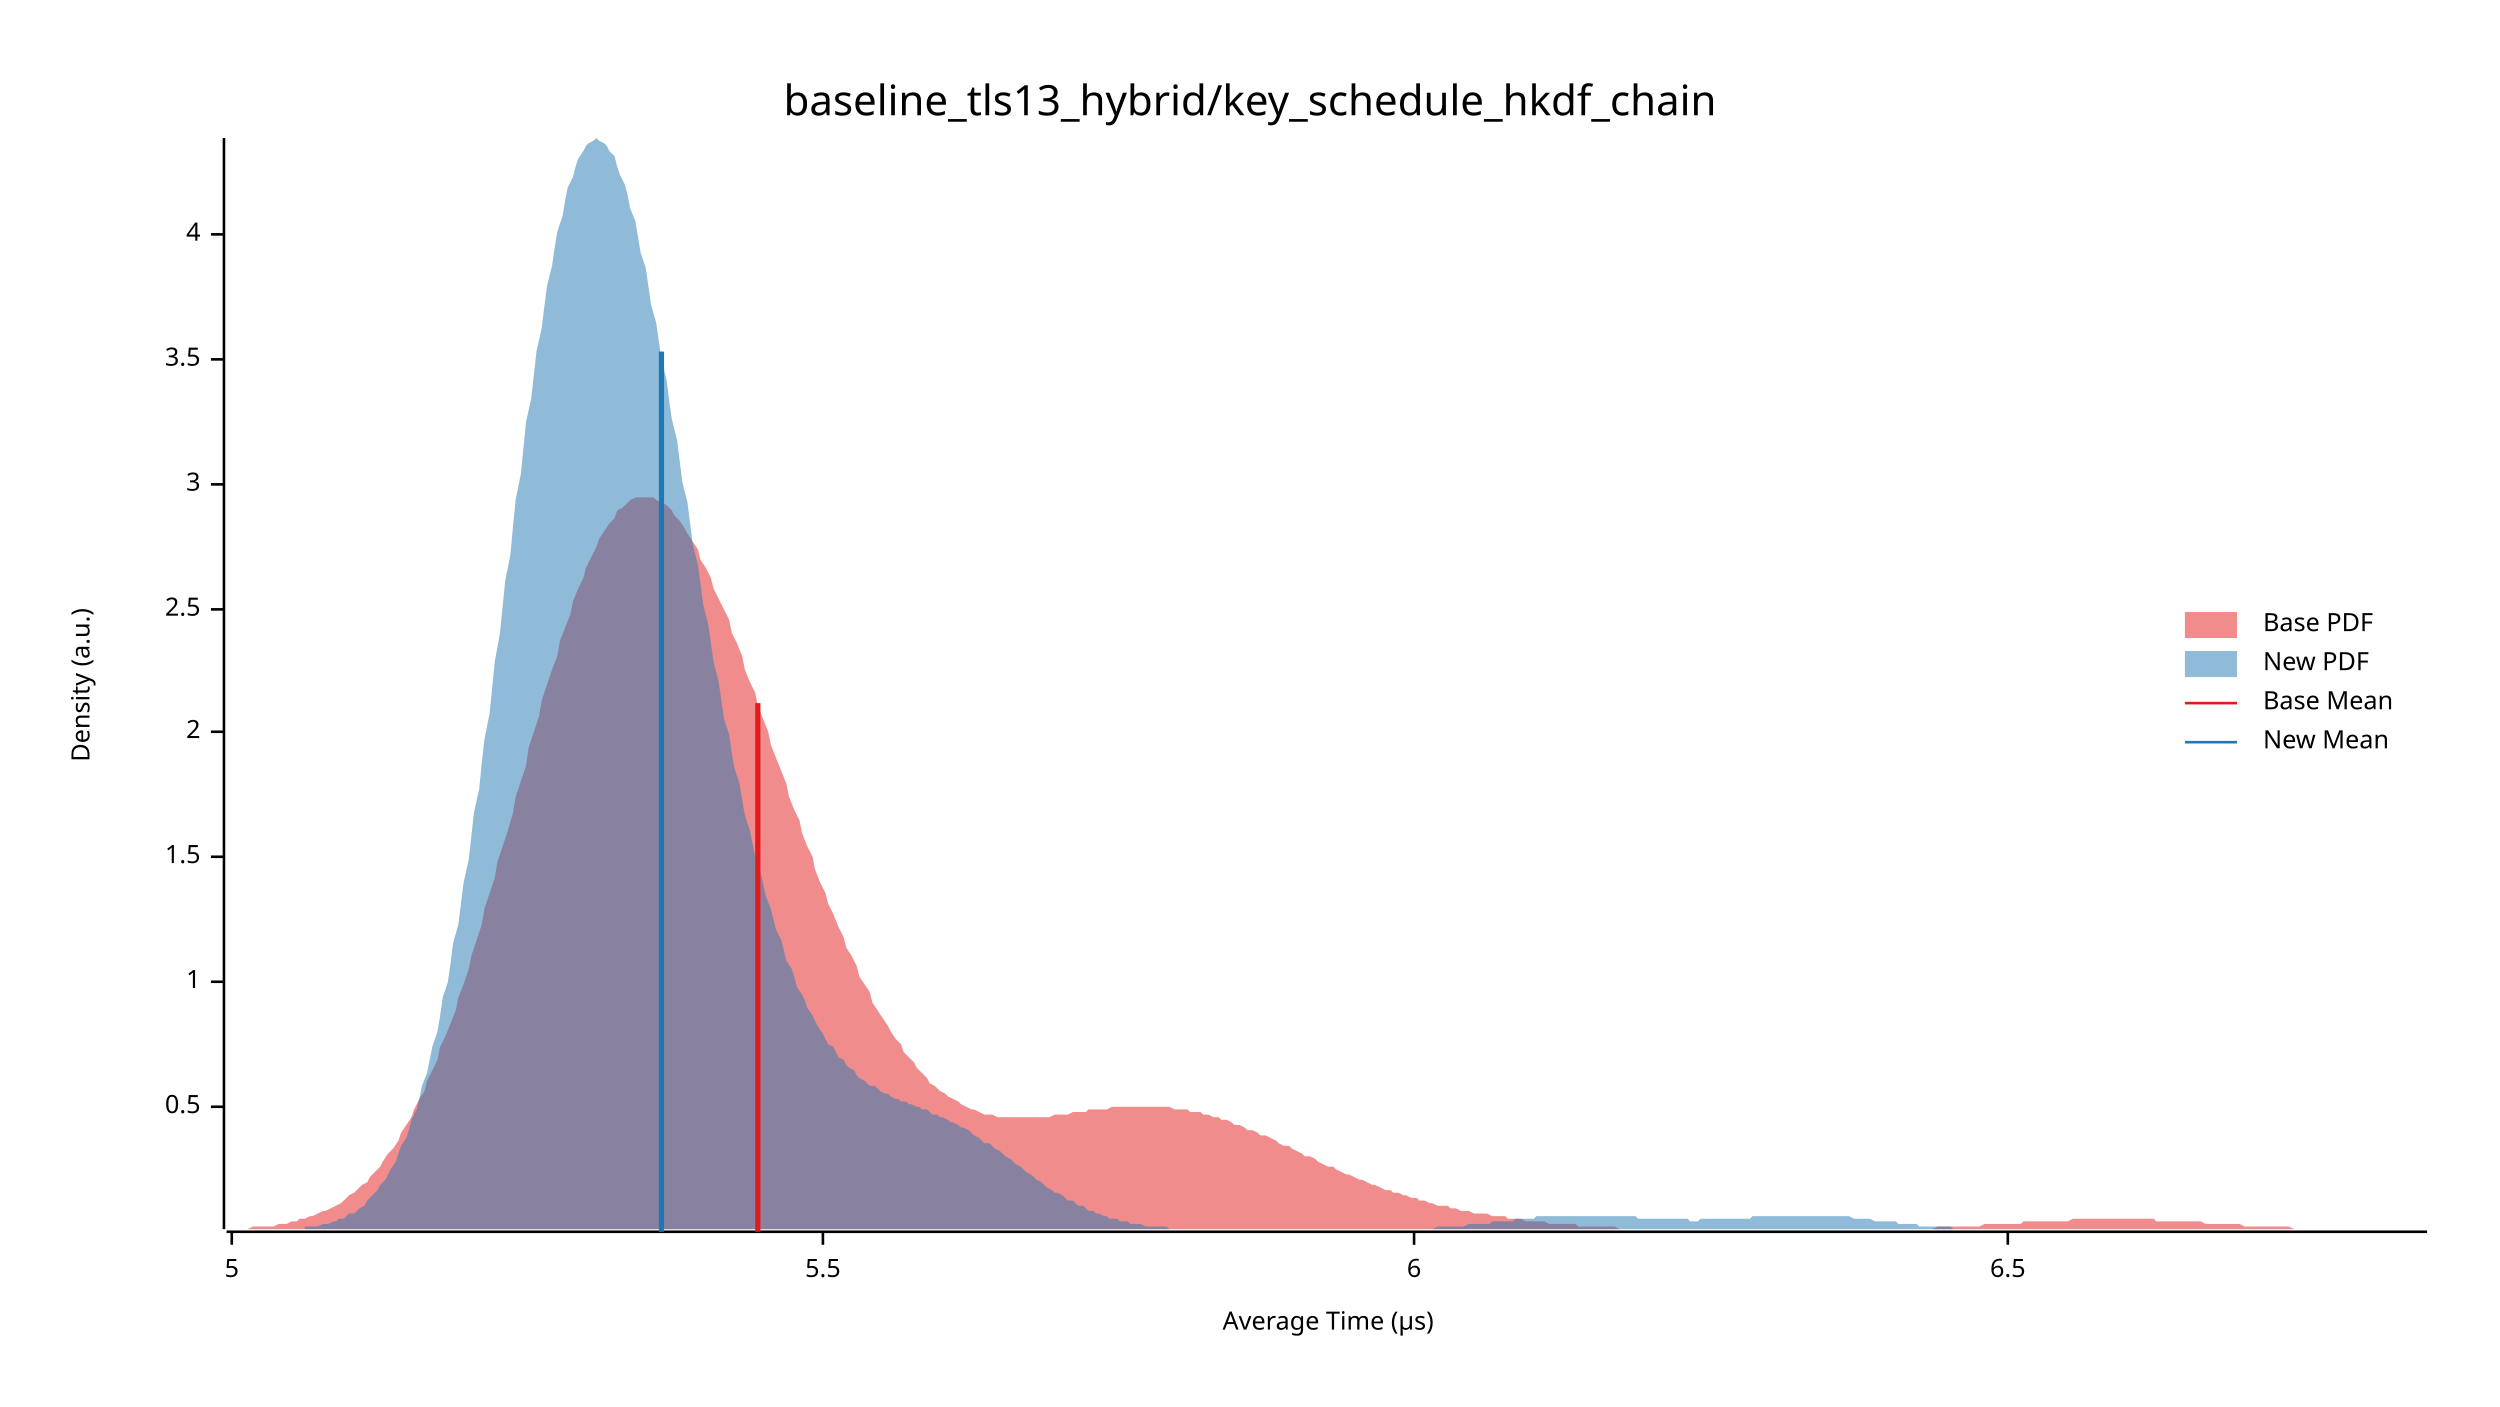
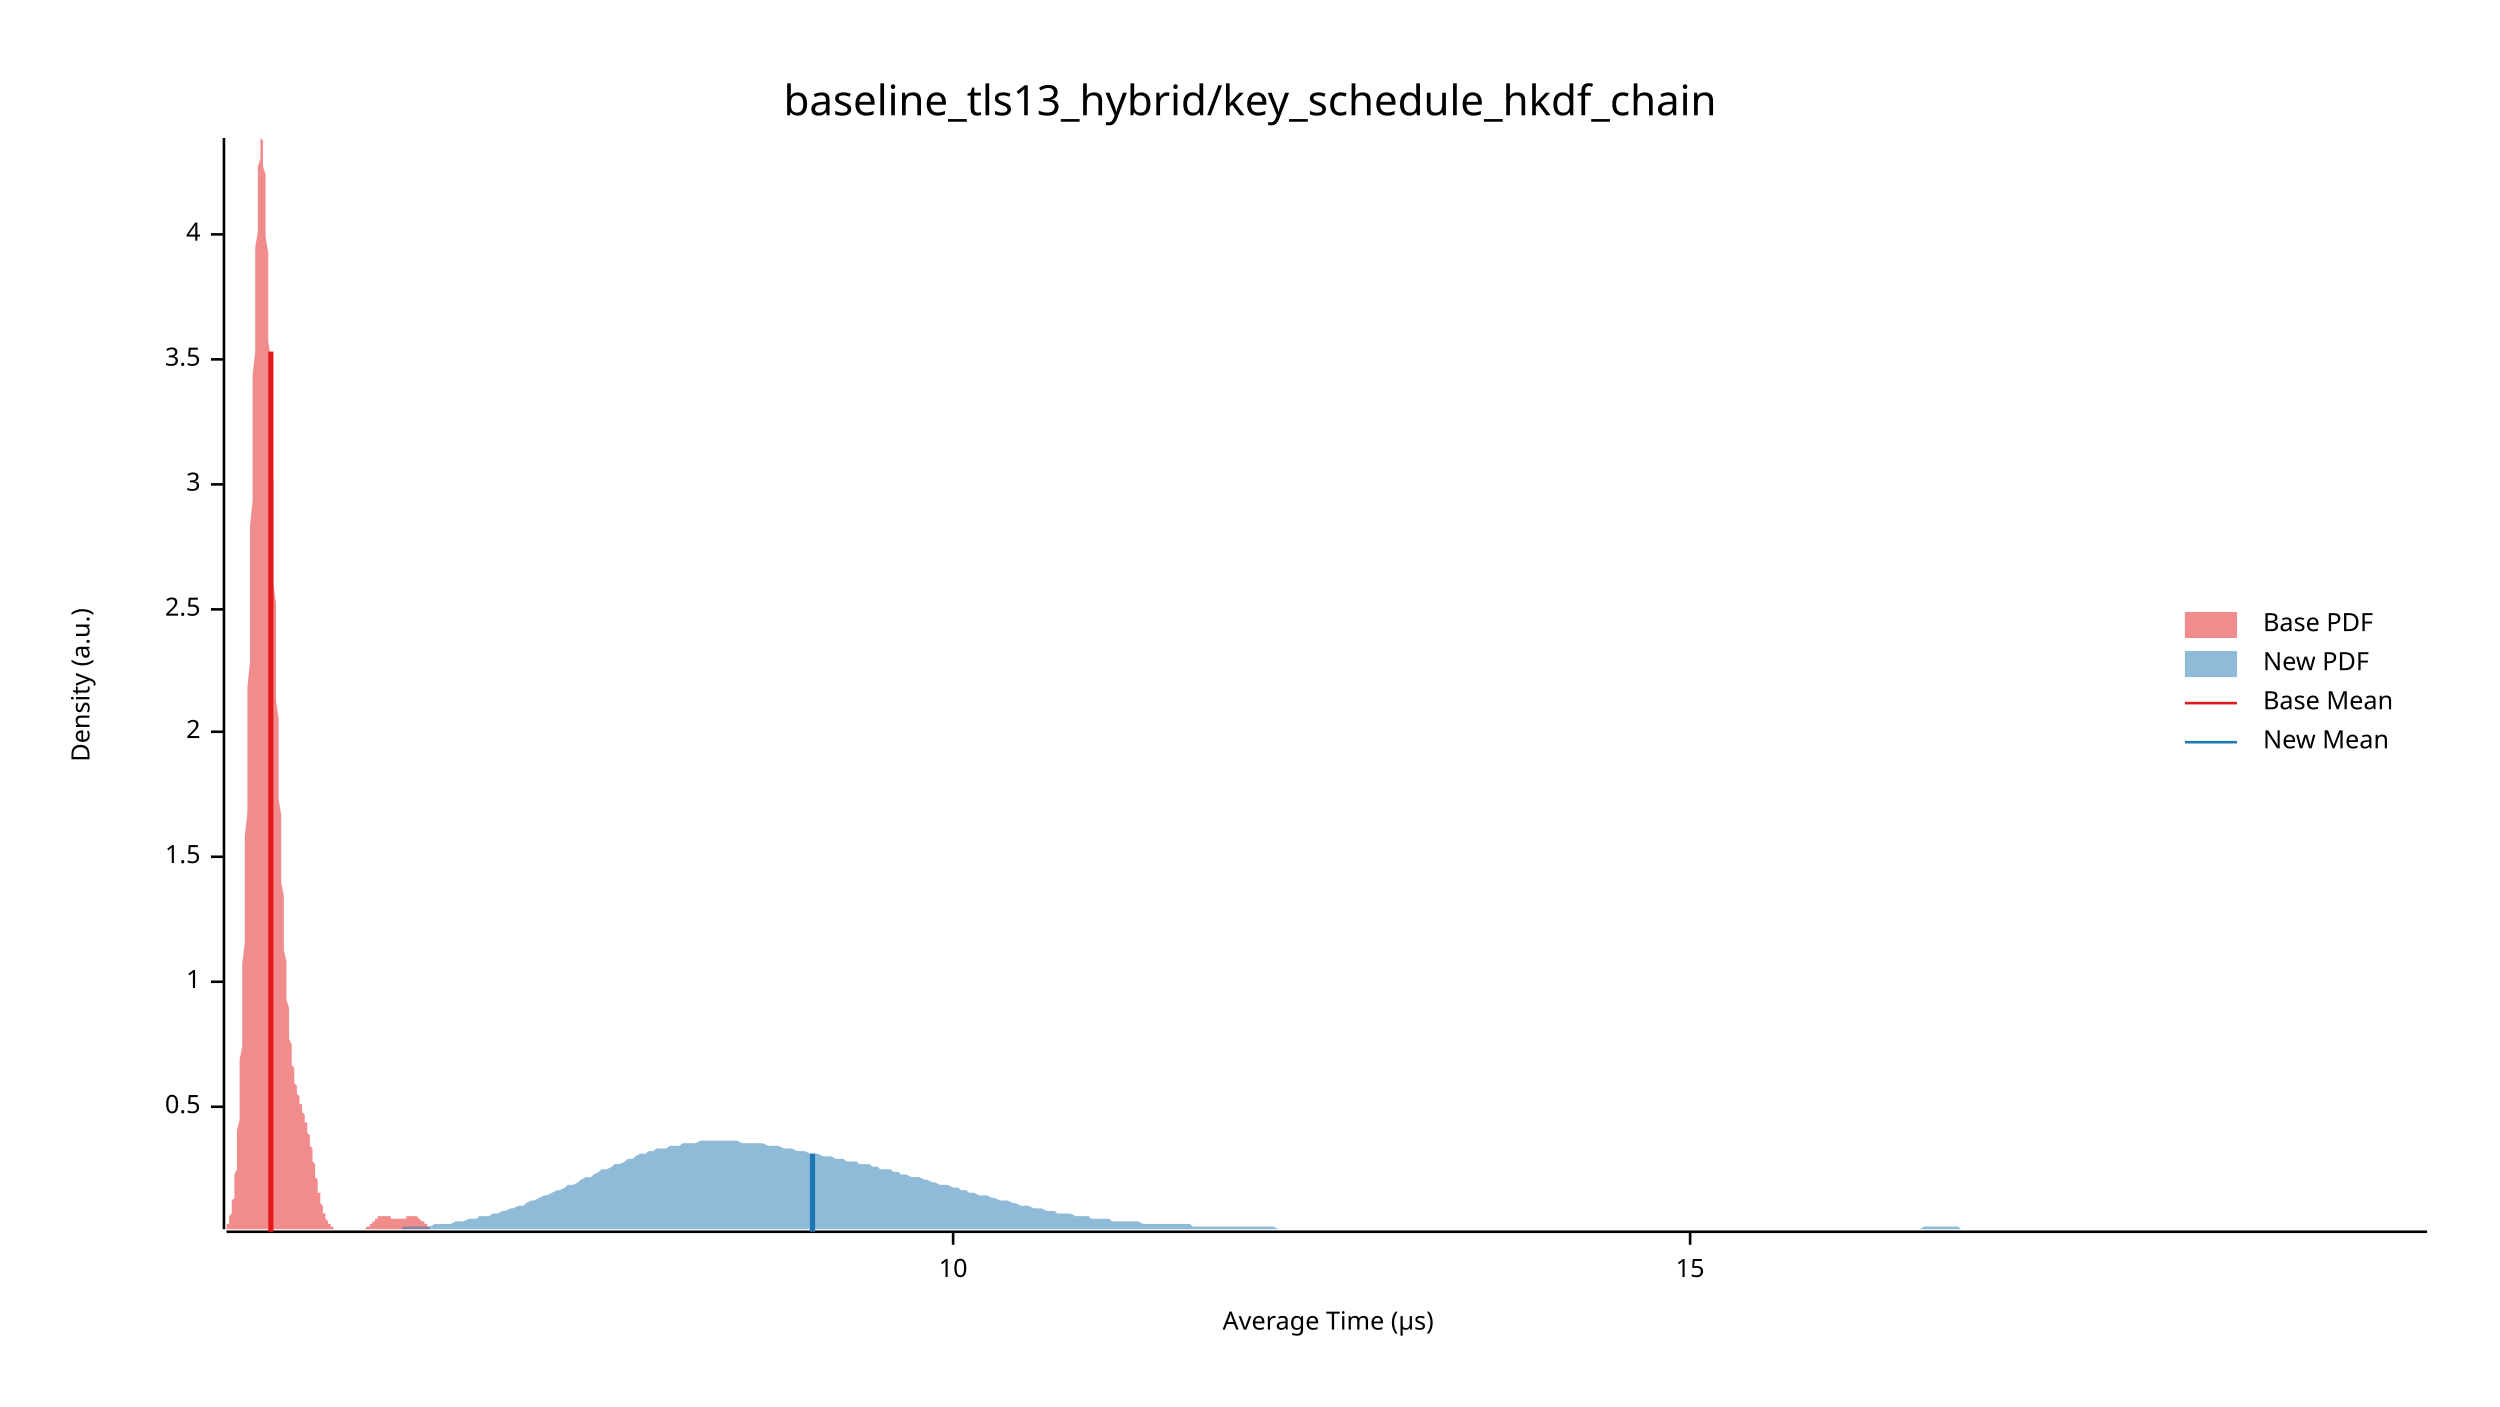
<svg xmlns="http://www.w3.org/2000/svg" width="960" height="540" viewBox="0 0 960 540">
  <text x="480" y="32" dy="0.76em" text-anchor="middle" font-family="sans-serif" font-size="16.129" opacity="1" fill="#000000">
baseline_tls13_hybrid/key_schedule_hkdf_chain
</text>
  <text x="27" y="263" dy="0.76em" text-anchor="middle" font-family="sans-serif" font-size="9.677" opacity="1" fill="#000000" transform="rotate(270, 27, 263)">
Density (a.u.)
</text>
  <text x="510" y="513" dy="-0.5ex" text-anchor="middle" font-family="sans-serif" font-size="9.677" opacity="1" fill="#000000">
Average Time (µs)
</text>
  <polyline fill="none" opacity="1" stroke="#000000" stroke-width="1" points="86,53 86,472 " />
  <text x="77" y="425" dy="0.5ex" text-anchor="end" font-family="sans-serif" font-size="9.677" opacity="1" fill="#000000">
0.5
</text>
  <polyline fill="none" opacity="1" stroke="#000000" stroke-width="1" points="81,425 86,425 " />
  <text x="77" y="377" dy="0.5ex" text-anchor="end" font-family="sans-serif" font-size="9.677" opacity="1" fill="#000000">
1
</text>
  <polyline fill="none" opacity="1" stroke="#000000" stroke-width="1" points="81,377 86,377 " />
  <text x="77" y="329" dy="0.5ex" text-anchor="end" font-family="sans-serif" font-size="9.677" opacity="1" fill="#000000">
1.5
</text>
  <polyline fill="none" opacity="1" stroke="#000000" stroke-width="1" points="81,329 86,329 " />
  <text x="77" y="281" dy="0.5ex" text-anchor="end" font-family="sans-serif" font-size="9.677" opacity="1" fill="#000000">
2
</text>
  <polyline fill="none" opacity="1" stroke="#000000" stroke-width="1" points="81,281 86,281 " />
  <text x="77" y="234" dy="0.5ex" text-anchor="end" font-family="sans-serif" font-size="9.677" opacity="1" fill="#000000">
2.5
</text>
  <polyline fill="none" opacity="1" stroke="#000000" stroke-width="1" points="81,234 86,234 " />
  <text x="77" y="186" dy="0.5ex" text-anchor="end" font-family="sans-serif" font-size="9.677" opacity="1" fill="#000000">
3
</text>
  <polyline fill="none" opacity="1" stroke="#000000" stroke-width="1" points="81,186 86,186 " />
  <text x="77" y="138" dy="0.5ex" text-anchor="end" font-family="sans-serif" font-size="9.677" opacity="1" fill="#000000">
3.5
</text>
  <polyline fill="none" opacity="1" stroke="#000000" stroke-width="1" points="81,138 86,138 " />
  <text x="77" y="90" dy="0.5ex" text-anchor="end" font-family="sans-serif" font-size="9.677" opacity="1" fill="#000000">
4
</text>
  <polyline fill="none" opacity="1" stroke="#000000" stroke-width="1" points="81,90 86,90 " />
  <polyline fill="none" opacity="1" stroke="#000000" stroke-width="1" points="87,473 932,473 " />
-   <text x="89" y="483" dy="0.76em" text-anchor="middle" font-family="sans-serif" font-size="9.677" opacity="1" fill="#000000">
- 5
+   <text x="366" y="483" dy="0.76em" text-anchor="middle" font-family="sans-serif" font-size="9.677" opacity="1" fill="#000000">
+ 10
</text>
-   <polyline fill="none" opacity="1" stroke="#000000" stroke-width="1" points="89,473 89,478 " />
-   <text x="316" y="483" dy="0.76em" text-anchor="middle" font-family="sans-serif" font-size="9.677" opacity="1" fill="#000000">
- 5.5
+   <polyline fill="none" opacity="1" stroke="#000000" stroke-width="1" points="366,473 366,478 " />
+   <text x="649" y="483" dy="0.76em" text-anchor="middle" font-family="sans-serif" font-size="9.677" opacity="1" fill="#000000">
+ 15
</text>
-   <polyline fill="none" opacity="1" stroke="#000000" stroke-width="1" points="316,473 316,478 " />
-   <text x="543" y="483" dy="0.76em" text-anchor="middle" font-family="sans-serif" font-size="9.677" opacity="1" fill="#000000">
- 6
- </text>
-   <polyline fill="none" opacity="1" stroke="#000000" stroke-width="1" points="543,473 543,478 " />
-   <text x="771" y="483" dy="0.76em" text-anchor="middle" font-family="sans-serif" font-size="9.677" opacity="1" fill="#000000">
- 6.5
- </text>
-   <polyline fill="none" opacity="1" stroke="#000000" stroke-width="1" points="771,473 771,478 " />
-   <polygon opacity="0.5" fill="#E31A1C" points="87,472 88,472 90,472 92,472 93,472 95,472 97,471 98,471 100,471 102,471 103,471 105,471 107,470 109,470 110,470 112,469 114,469 115,468 117,468 119,467 120,467 122,466 124,465 125,465 127,464 129,463 131,462 132,461 134,459 136,458 137,457 139,455 141,454 142,452 144,450 146,448 147,446 149,443 151,441 153,438 154,435 156,432 158,429 159,426 161,422 163,419 164,415 166,411 168,407 169,402 171,398 173,393 175,388 176,383 178,378 180,372 181,367 183,361 185,355 186,349 188,343 190,337 191,331 193,325 195,319 197,312 198,306 200,300 202,294 203,287 205,281 207,275 208,269 210,263 212,257 214,252 215,246 217,241 219,236 220,231 222,226 224,222 225,218 227,214 229,210 230,207 232,204 234,201 236,199 237,196 239,195 241,193 242,192 244,191 246,191 247,191 249,191 251,191 252,192 254,193 256,194 258,196 259,198 261,200 263,203 264,205 266,208 268,211 269,215 271,218 273,222 274,226 276,230 278,234 280,238 281,243 283,247 285,252 286,257 288,262 290,266 291,271 293,276 295,281 296,286 298,291 300,296 302,301 303,306 305,311 307,315 308,320 310,325 312,329 313,334 315,339 317,343 318,347 320,351 322,356 324,360 325,364 327,367 329,371 330,375 332,378 334,381 335,385 337,388 339,391 341,394 342,396 344,399 346,401 347,404 349,406 351,408 352,410 354,412 356,414 357,416 359,417 361,419 363,420 364,421 366,422 368,423 369,424 371,425 373,426 374,426 376,427 378,428 379,428 381,428 383,429 385,429 386,429 388,429 390,429 391,429 393,429 395,429 396,429 398,429 400,429 401,429 403,429 405,428 407,428 408,428 410,428 412,427 413,427 415,427 417,427 418,426 420,426 422,426 423,426 425,426 427,425 429,425 430,425 432,425 434,425 435,425 437,425 439,425 440,425 442,425 444,425 445,425 447,425 449,425 451,426 452,426 454,426 456,426 457,427 459,427 461,427 462,428 464,428 466,429 468,429 469,430 471,430 473,431 474,432 476,432 478,433 479,434 481,434 483,435 484,436 486,436 488,437 490,438 491,439 493,440 495,440 496,441 498,442 500,443 501,444 503,444 505,445 506,446 508,447 510,448 512,448 513,449 515,450 517,451 518,451 520,452 522,453 523,453 525,454 527,455 528,455 530,456 532,457 534,457 535,458 537,458 539,459 540,459 542,460 544,460 545,461 547,461 549,462 550,462 552,463 554,463 556,463 557,464 559,464 561,465 562,465 564,465 566,466 567,466 569,466 571,466 573,467 574,467 576,467 578,467 579,468 581,468 583,468 584,468 586,469 588,469 589,469 591,469 593,469 595,470 596,470 598,470 600,470 601,470 603,470 605,470 606,471 608,471 610,471 611,471 613,471 615,471 617,471 618,471 620,471 622,472 623,472 625,472 627,472 628,472 630,472 632,472 633,472 635,472 637,472 639,472 640,472 642,472 644,472 645,472 647,472 649,472 650,472 652,472 654,472 655,472 657,472 659,472 661,472 662,472 664,472 666,472 667,472 669,472 671,472 672,472 674,472 676,472 677,472 679,472 681,472 683,472 684,472 686,472 688,472 689,472 691,472 693,472 694,472 696,472 698,472 700,472 701,472 703,472 705,472 706,472 708,472 710,472 711,472 713,472 715,472 716,472 718,472 720,472 722,472 723,472 725,472 727,472 728,472 730,472 732,472 733,472 735,472 737,472 738,472 740,472 742,472 744,471 745,471 747,471 749,471 750,471 752,471 754,471 755,471 757,471 759,471 760,471 762,470 764,470 766,470 767,470 769,470 771,470 772,470 774,470 776,470 777,469 779,469 781,469 782,469 784,469 786,469 788,469 789,469 791,469 793,469 794,469 796,468 798,468 799,468 801,468 803,468 804,468 806,468 808,468 810,468 811,468 813,468 815,468 816,468 818,468 820,468 821,468 823,468 825,468 827,468 828,469 830,469 832,469 833,469 835,469 837,469 838,469 840,469 842,469 843,469 845,469 847,470 849,470 850,470 852,470 854,470 855,470 857,470 859,470 860,470 862,471 864,471 865,471 867,471 869,471 871,471 872,471 874,471 876,471 877,471 879,471 881,472 882,472 884,472 886,472 887,472 889,472 891,472 893,472 894,472 896,472 898,472 899,472 901,472 903,472 904,472 906,472 908,472 909,472 911,472 913,472 915,472 916,472 918,472 920,472 921,472 923,472 925,472 926,472 928,472 930,472 932,472 932,472 87,472 " />
-   <polygon opacity="0.5" fill="#1F78B4" points="117,471 118,471 120,471 121,471 122,471 124,470 125,470 126,470 128,469 129,469 130,468 132,468 133,467 134,466 136,466 137,465 138,464 140,463 141,461 142,460 144,458 145,457 146,455 148,453 149,451 150,449 152,446 153,443 154,440 156,437 157,434 158,430 160,426 161,422 162,417 164,412 165,407 166,402 168,396 169,390 170,383 172,377 173,370 174,362 176,355 177,347 178,339 180,330 181,321 182,312 184,303 185,293 186,284 188,274 189,264 190,254 192,243 193,233 194,223 196,213 197,202 198,192 200,182 201,172 202,162 204,153 205,144 206,135 208,126 209,118 210,110 212,102 213,95 214,89 216,83 217,77 218,72 220,68 221,64 222,61 224,58 225,56 226,55 228,54 229,53 230,54 232,55 233,56 234,58 236,60 237,64 238,67 240,71 241,75 242,80 244,85 245,91 246,97 248,103 249,110 250,117 252,124 253,131 254,138 256,146 257,154 258,161 260,169 261,177 262,185 264,193 265,201 266,209 268,217 269,224 270,232 272,240 273,247 274,254 276,262 277,269 278,276 280,282 281,289 282,295 284,301 285,307 286,313 288,319 289,324 290,329 292,335 293,339 294,344 296,349 297,353 298,357 300,361 301,365 302,369 304,372 305,375 306,379 308,382 309,384 310,387 312,390 313,392 314,394 316,397 317,399 318,401 320,402 321,404 322,406 324,407 325,409 326,410 328,411 329,413 330,414 332,415 333,416 334,417 336,417 337,418 338,419 340,420 341,420 342,421 344,422 345,422 346,423 348,423 349,424 350,424 352,425 353,425 354,426 356,426 357,427 358,428 360,428 361,429 362,429 364,430 365,431 366,431 368,432 369,433 370,433 372,434 373,435 374,436 376,437 377,438 378,439 380,439 381,440 382,441 384,442 385,443 386,444 388,445 389,446 390,447 392,448 393,449 394,450 396,451 397,452 398,453 400,454 401,455 402,456 404,457 405,458 406,458 408,459 409,460 410,461 412,461 413,462 414,463 416,463 417,464 418,465 420,465 421,466 422,466 424,467 425,467 426,468 428,468 429,468 430,469 432,469 433,469 434,470 436,470 437,470 438,470 440,471 441,471 442,471 444,471 445,471 446,471 448,471 449,472 450,472 452,472 453,472 454,472 456,472 457,472 458,472 460,472 461,472 462,472 464,472 465,472 466,472 468,472 469,472 470,472 472,472 473,472 474,472 476,472 477,472 478,472 480,472 481,472 482,472 484,472 485,472 486,472 488,472 489,472 490,472 492,472 493,472 494,472 496,472 497,472 498,472 500,472 501,472 502,472 504,472 505,472 506,472 508,472 509,472 510,472 512,472 513,472 514,472 516,472 517,472 518,472 520,472 521,472 522,472 524,472 525,472 526,472 528,472 529,472 530,472 532,472 533,472 534,472 536,472 537,472 538,472 540,472 541,472 542,472 544,472 545,472 546,472 548,472 549,472 550,472 552,471 553,471 554,471 556,471 557,471 558,471 560,471 561,471 562,471 564,470 565,470 566,470 568,470 569,470 570,470 572,470 573,469 574,469 576,469 577,469 578,469 580,469 581,469 582,468 584,468 585,468 586,468 588,468 589,468 590,467 592,467 593,467 594,467 596,467 597,467 598,467 600,467 601,467 602,467 604,467 605,467 606,467 608,467 609,467 610,467 612,467 613,467 614,467 616,467 617,467 618,467 620,467 621,467 622,467 624,467 625,467 626,467 628,467 629,468 630,468 632,468 633,468 634,468 636,468 637,468 638,468 640,468 641,468 642,468 644,468 645,468 646,468 648,468 649,469 650,469 652,469 653,468 654,468 656,468 657,468 658,468 660,468 661,468 662,468 664,468 665,468 666,468 668,468 669,468 670,468 672,468 673,467 674,467 676,467 677,467 678,467 680,467 681,467 682,467 684,467 685,467 686,467 688,467 689,467 690,467 692,467 693,467 694,467 696,467 697,467 698,467 700,467 701,467 702,467 704,467 705,467 706,467 708,467 709,467 710,467 712,468 713,468 714,468 716,468 717,468 718,468 720,469 721,469 722,469 724,469 725,469 726,469 728,469 729,470 730,470 732,470 733,470 734,470 736,470 737,471 738,471 740,471 741,471 742,471 744,471 745,471 746,471 748,471 749,471 750,472 752,472 753,472 754,472 756,472 757,472 758,472 760,472 761,472 762,472 764,472 765,472 766,472 768,472 769,472 770,472 772,472 773,472 774,472 776,472 777,472 778,472 780,472 781,472 782,472 782,472 117,472 " />
-   <polyline fill="none" opacity="1" stroke="#E31A1C" stroke-width="2" points="291,473 291,270 " />
-   <polyline fill="none" opacity="1" stroke="#1F78B4" stroke-width="2" points="254,473 254,135 " />
+   <polyline fill="none" opacity="1" stroke="#000000" stroke-width="1" points="649,473 649,478 " />
+   <polygon opacity="0.5" fill="#E31A1C" points="87,471 87,471 87,471 87,471 87,471 87,470 87,470 88,470 88,469 88,469 88,468 88,468 88,467 89,466 89,466 89,465 89,464 89,463 89,461 90,460 90,458 90,457 90,455 90,453 90,451 91,449 91,446 91,443 91,440 91,437 91,434 92,430 92,426 92,422 92,417 92,412 92,407 93,402 93,396 93,390 93,383 93,377 93,370 94,362 94,355 94,347 94,339 94,330 94,321 95,312 95,303 95,293 95,284 95,274 95,264 96,254 96,243 96,233 96,223 96,213 96,202 97,192 97,182 97,172 97,162 97,153 97,144 98,135 98,126 98,118 98,110 98,102 98,95 99,89 99,83 99,77 99,72 99,68 99,64 100,61 100,58 100,56 100,55 100,54 100,53 101,54 101,55 101,56 101,58 101,60 101,64 102,67 102,71 102,75 102,80 102,85 102,91 103,97 103,103 103,110 103,117 103,124 103,131 104,138 104,146 104,154 104,161 104,169 104,177 105,185 105,193 105,201 105,209 105,217 105,224 106,232 106,240 106,247 106,254 106,262 106,269 107,276 107,282 107,289 107,295 107,301 107,307 108,313 108,319 108,324 108,329 108,335 108,339 109,344 109,349 109,353 109,357 109,361 109,365 110,369 110,372 110,375 110,379 110,382 110,384 111,387 111,390 111,392 111,394 111,397 111,399 112,401 112,402 112,404 112,406 112,407 112,409 113,410 113,411 113,413 113,414 113,415 113,416 114,417 114,417 114,418 114,419 114,420 114,420 115,421 115,422 115,422 115,423 115,423 115,424 116,424 116,425 116,425 116,426 116,426 116,427 117,428 117,428 117,429 117,429 117,430 117,431 118,431 118,432 118,433 118,433 118,434 118,435 119,436 119,437 119,438 119,439 119,439 119,440 120,441 120,442 120,443 120,444 120,445 120,446 121,447 121,448 121,449 121,450 121,451 121,452 122,453 122,454 122,455 122,456 122,457 122,458 123,458 123,459 123,460 123,461 123,461 123,462 124,463 124,463 124,464 124,465 124,465 124,466 125,466 125,467 125,467 125,468 125,468 125,468 126,469 126,469 126,469 126,470 126,470 126,470 127,470 127,471 127,471 127,471 127,471 127,471 127,471 128,471 128,472 128,472 128,472 128,472 128,472 129,472 129,472 129,472 129,472 129,472 129,472 130,472 130,472 130,472 130,472 130,472 130,472 131,472 131,472 131,472 131,472 131,472 131,472 132,472 132,472 132,472 132,472 132,472 132,472 133,472 133,472 133,472 133,472 133,472 133,472 134,472 134,472 134,472 134,472 134,472 134,472 135,472 135,472 135,472 135,472 135,472 135,472 136,472 136,472 136,472 136,472 136,472 136,472 137,472 137,472 137,472 137,472 137,472 137,472 138,472 138,472 138,472 138,472 138,472 138,472 139,472 139,472 139,472 139,472 139,472 139,472 140,472 140,472 140,472 140,472 140,472 140,472 141,471 141,471 141,471 141,471 141,471 141,471 142,471 142,471 142,471 142,470 142,470 142,470 143,470 143,470 143,470 143,470 143,469 143,469 144,469 144,469 144,469 144,469 144,469 144,468 145,468 145,468 145,468 145,468 145,468 145,467 146,467 146,467 146,467 146,467 146,467 146,467 147,467 147,467 147,467 147,467 147,467 147,467 148,467 148,467 148,467 148,467 148,467 148,467 149,467 149,467 149,467 149,467 149,467 149,467 150,467 150,467 150,467 150,467 150,468 150,468 151,468 151,468 151,468 151,468 151,468 151,468 152,468 152,468 152,468 152,468 152,468 152,468 153,468 153,469 153,469 153,469 153,468 153,468 154,468 154,468 154,468 154,468 154,468 154,468 155,468 155,468 155,468 155,468 155,468 155,468 156,468 156,467 156,467 156,467 156,467 156,467 157,467 157,467 157,467 157,467 157,467 157,467 158,467 158,467 158,467 158,467 158,467 158,467 159,467 159,467 159,467 159,467 159,467 159,467 160,467 160,467 160,467 160,467 160,467 160,467 161,468 161,468 161,468 161,468 161,468 161,468 162,469 162,469 162,469 162,469 162,469 162,469 163,469 163,470 163,470 163,470 163,470 163,470 164,470 164,471 164,471 164,471 164,471 164,471 165,471 165,471 165,471 165,471 165,471 165,472 166,472 166,472 166,472 166,472 166,472 166,472 167,472 167,472 167,472 167,472 167,472 167,472 168,472 168,472 168,472 168,472 168,472 168,472 168,472 169,472 169,472 169,472 169,472 169,472 169,472 87,472 " />
+   <polygon opacity="0.5" fill="#1F78B4" points="123,472 124,472 126,472 128,472 129,472 131,472 133,472 134,472 136,472 137,472 139,472 141,472 142,472 144,472 146,472 147,472 149,472 150,472 152,472 154,472 155,471 157,471 158,471 160,471 162,471 163,471 165,471 167,470 168,470 170,470 171,470 173,470 175,469 176,469 178,469 180,468 181,468 183,468 184,467 186,467 188,467 189,466 191,466 193,465 194,465 196,464 197,464 199,463 201,463 202,462 204,461 205,461 207,460 209,459 210,459 212,458 214,457 215,457 217,456 218,455 220,455 222,454 223,453 225,452 227,452 228,451 230,450 231,449 233,449 235,448 236,447 238,447 240,446 241,445 243,445 244,444 246,443 248,443 249,442 251,442 252,441 254,441 256,441 257,440 259,440 261,440 262,439 264,439 265,439 267,439 269,438 270,438 272,438 274,438 275,438 277,438 278,438 280,438 282,438 283,438 285,439 287,439 288,439 290,439 291,439 293,439 295,440 296,440 298,440 299,440 301,441 303,441 304,441 306,442 308,442 309,442 311,443 312,443 314,443 316,444 317,444 319,444 321,445 322,445 324,445 325,446 327,446 329,446 330,447 332,447 334,447 335,448 337,448 338,449 340,449 342,449 343,450 345,450 346,451 348,451 350,452 351,452 353,452 355,453 356,453 358,454 359,454 361,455 363,455 364,455 366,456 368,456 369,457 371,457 372,458 374,458 376,459 377,459 379,459 381,460 382,460 384,461 385,461 387,461 389,462 390,462 392,463 393,463 395,463 397,464 398,464 400,464 402,465 403,465 405,465 406,466 408,466 410,466 411,466 413,467 415,467 416,467 418,467 419,468 421,468 423,468 424,468 426,468 427,469 429,469 431,469 432,469 434,469 436,469 437,469 439,470 440,470 442,470 444,470 445,470 447,470 449,470 450,470 452,470 453,470 455,470 457,470 458,471 460,471 462,471 463,471 465,471 466,471 468,471 470,471 471,471 473,471 474,471 476,471 478,471 479,471 481,471 483,471 484,471 486,471 487,471 489,471 491,472 492,472 494,472 496,472 497,472 499,472 500,472 502,472 504,472 505,472 507,472 509,472 510,472 512,472 513,472 515,472 517,472 518,472 520,472 521,472 523,472 525,472 526,472 528,472 530,472 531,472 533,472 534,472 536,472 538,472 539,472 541,472 543,472 544,472 546,472 547,472 549,472 551,472 552,472 554,472 556,472 557,472 559,472 560,472 562,472 564,472 565,472 567,472 568,472 570,472 572,472 573,472 575,472 577,472 578,472 580,472 581,472 583,472 585,472 586,472 588,472 590,472 591,472 593,472 594,472 596,472 598,472 599,472 601,472 603,472 604,472 606,472 607,472 609,472 611,472 612,472 614,472 615,472 617,472 619,472 620,472 622,472 624,472 625,472 627,472 628,472 630,472 632,472 633,472 635,472 637,472 638,472 640,472 641,472 643,472 645,472 646,472 648,472 650,472 651,472 653,472 654,472 656,472 658,472 659,472 661,472 662,472 664,472 666,472 667,472 669,472 671,472 672,472 674,472 675,472 677,472 679,472 680,472 682,472 684,472 685,472 687,472 688,472 690,472 692,472 693,472 695,472 697,472 698,472 700,472 701,472 703,472 705,472 706,472 708,472 709,472 711,472 713,472 714,472 716,472 718,472 719,472 721,472 722,472 724,472 726,472 727,472 729,472 731,472 732,472 734,472 735,472 737,472 739,471 740,471 742,471 744,471 745,471 747,471 748,471 750,471 752,471 753,472 755,472 756,472 758,472 760,472 761,472 763,472 765,472 766,472 768,472 769,472 771,472 773,472 774,472 776,472 778,472 779,472 781,472 782,472 784,472 786,472 787,472 789,472 791,472 792,472 794,472 795,472 797,472 799,472 800,472 802,472 803,472 805,472 807,472 808,472 810,472 812,472 813,472 815,472 816,472 818,472 820,472 821,472 823,472 825,472 826,472 828,472 829,472 831,472 833,472 834,472 836,472 838,472 839,472 841,472 842,472 844,472 846,472 847,472 849,472 850,472 852,472 854,472 855,472 857,472 859,472 860,472 862,472 863,472 865,472 867,472 868,472 870,472 872,472 873,472 875,472 876,472 878,472 880,472 881,472 883,472 885,472 886,472 888,472 889,472 891,472 893,472 894,472 896,472 897,472 899,472 901,472 902,472 904,472 906,472 907,472 909,472 910,472 912,472 914,472 915,472 917,472 919,472 920,472 922,472 923,472 925,472 927,472 928,472 930,472 932,472 932,472 123,472 " />
+   <polyline fill="none" opacity="1" stroke="#E31A1C" stroke-width="2" points="104,473 104,135 " />
+   <polyline fill="none" opacity="1" stroke="#1F78B4" stroke-width="2" points="312,473 312,443 " />
  <text x="869" y="235" dy="0.76em" text-anchor="start" font-family="sans-serif" font-size="9.677" opacity="1" fill="#000000">
Base PDF
</text>
  <text x="869" y="250" dy="0.76em" text-anchor="start" font-family="sans-serif" font-size="9.677" opacity="1" fill="#000000">
New PDF
</text>
  <text x="869" y="265" dy="0.76em" text-anchor="start" font-family="sans-serif" font-size="9.677" opacity="1" fill="#000000">
Base Mean
</text>
  <text x="869" y="280" dy="0.76em" text-anchor="start" font-family="sans-serif" font-size="9.677" opacity="1" fill="#000000">
New Mean
</text>
  <rect x="839" y="235" width="20" height="10" opacity="0.5" fill="#E31A1C" stroke="none" />
  <rect x="839" y="250" width="20" height="10" opacity="0.5" fill="#1F78B4" stroke="none" />
  <polyline fill="none" opacity="1" stroke="#E31A1C" stroke-width="1" points="839,270 859,270 " />
  <polyline fill="none" opacity="1" stroke="#1F78B4" stroke-width="1" points="839,285 859,285 " />
</svg>
